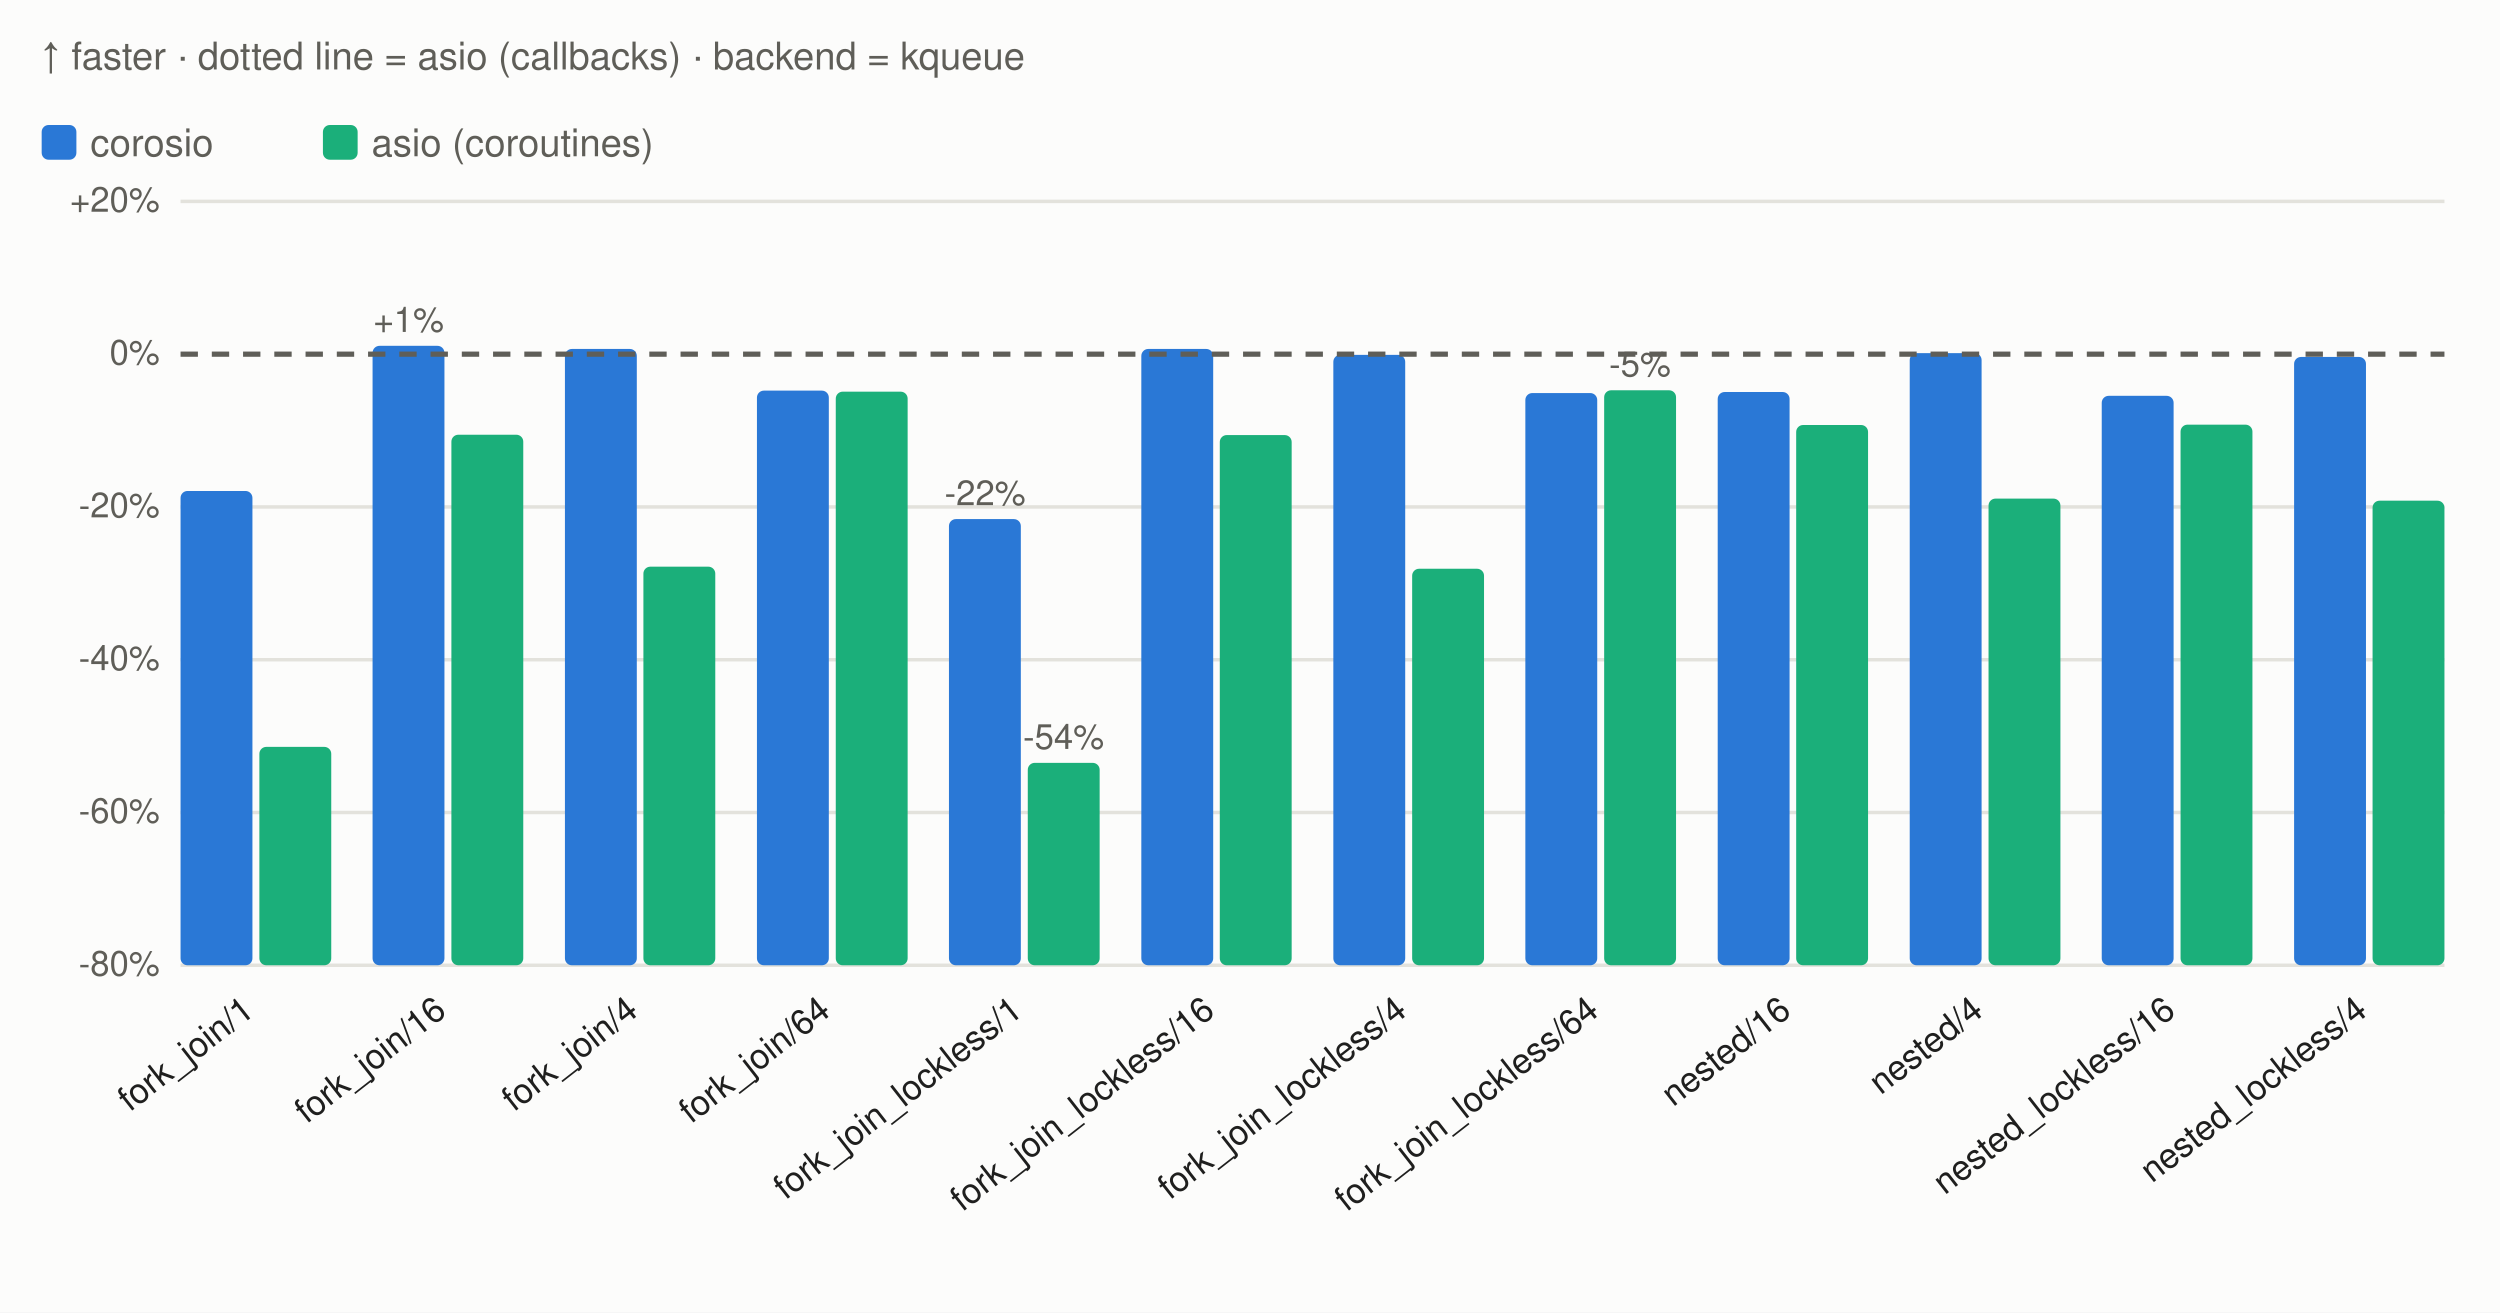
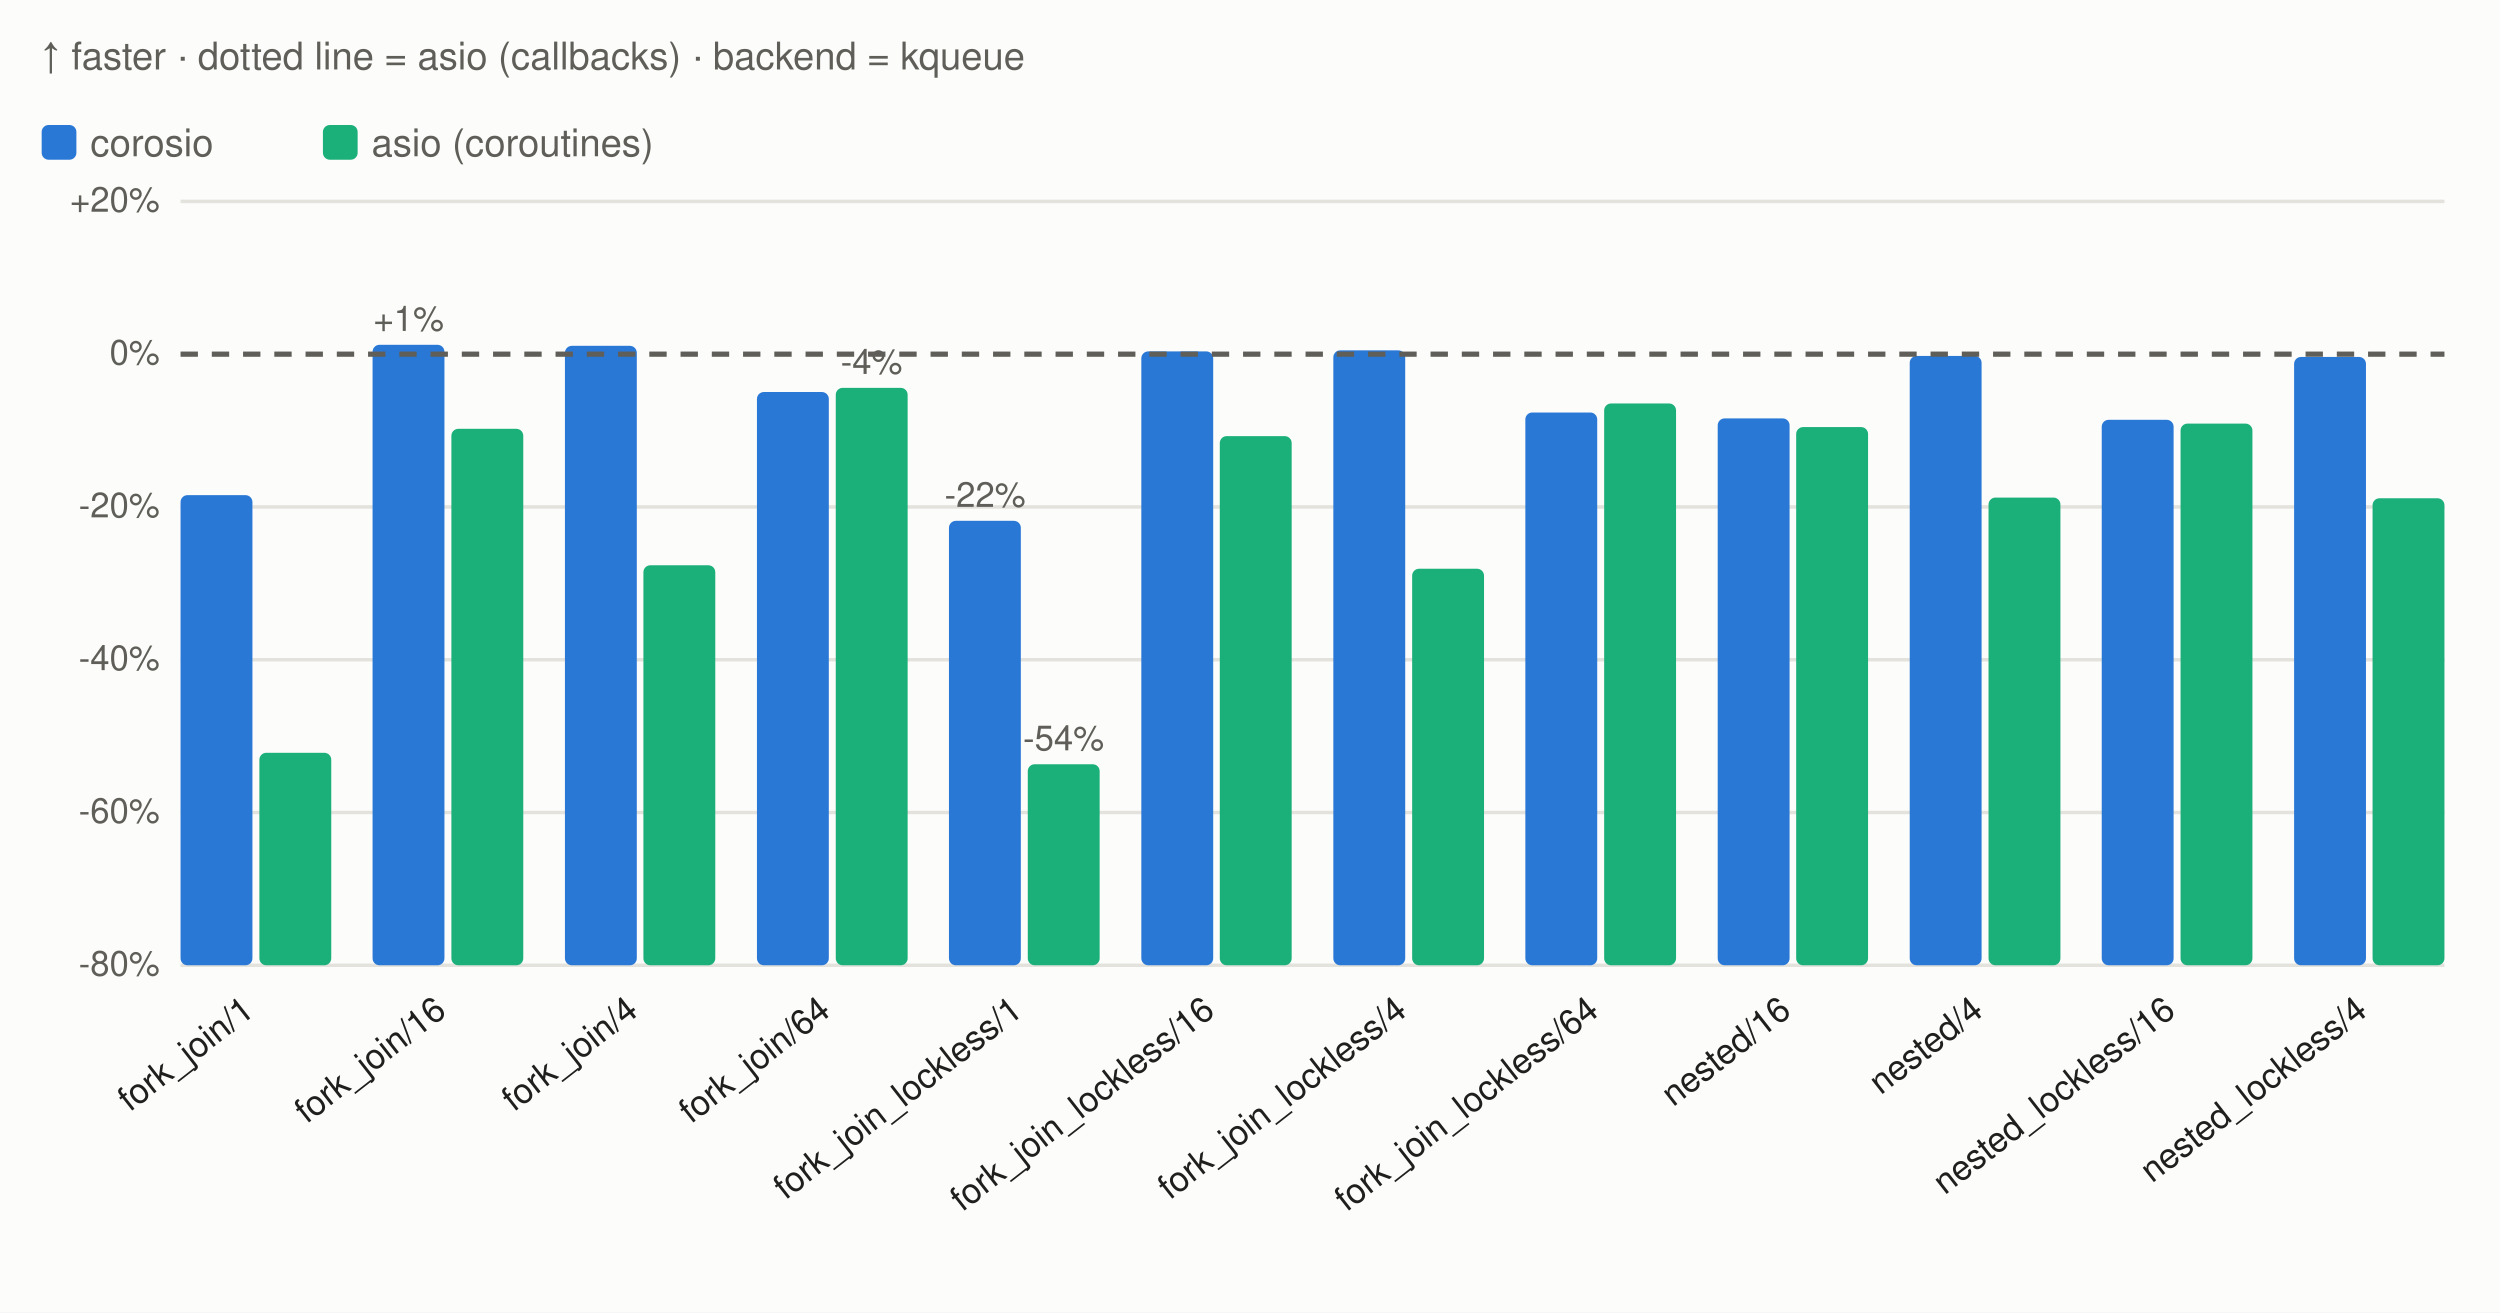
<svg xmlns="http://www.w3.org/2000/svg" class="bch-chart" width="720" height="378" viewBox="0 0 720 378">
  <style>.bch-chart{width:100%;height:auto;overflow:visible}.imageblock.bch-block{align-items:stretch}.imageblock.bch-block .content{width:100%}.bch-seg-label{fill:#ffffff;font-weight:700}html.dark .bch-exact&gt;summary.title,html.dark .bch-exact summary.title{color:var(--text-main-text-primary,#ffffff)}.boostlook .doc .openblock.bch-card{border:1px solid var(--border-border-secondary,#e3e2dc);border-radius:10px;padding:14px 14px 4px;margin-top:1.4rem;margin-bottom:1.4rem}.boostlook .doc .bch-card .imageblock.bch-block{margin-top:0;margin-bottom:0.25rem}.boostlook .doc .bch-card details.bch-exact{margin-top:0;margin-bottom:0.5rem;margin-left:0}.boostlook .doc .bch-card details.bch-exact&gt;summary{margin-left:2rem}.boostlook .doc .bch-card table.stretch,.boostlook #content .bch-card table.stretch{width:100%;margin-left:0;font-size:0.88em}.boostlook .doc .bch-card table.stretch td,.boostlook .doc .bch-card table.stretch th{padding:0.3rem 0.55rem}@media (prefers-color-scheme: dark) {.bch-surface{fill:#1a1a19}.bch-ink{fill:#ffffff}.bch-ink2{fill:#c3c2b7}.bch-grid{stroke:#3a3a38}.bch-zero{stroke:#c3c2b7}.bch-s-native{fill:#3987e5}.bch-s-uring{fill:#d95926}.bch-s-cb{fill:#199e70}.bch-div-pos{fill:#3987e5}.bch-div-neg{fill:#e66767}.bch-div-mid{fill:#383835}}html:not(.dark) .bch-surface{fill:transparent}html:not(.dark) .bch-ink{fill:#1f1f1e}html:not(.dark) .bch-ink2{fill:#5f5e58}html:not(.dark) .bch-grid{stroke:#e3e2dc}html:not(.dark) .bch-zero{stroke:#5f5e58}html:not(.dark) .bch-s-native{fill:#2a78d6}html:not(.dark) .bch-s-uring{fill:#eb6834}html:not(.dark) .bch-s-cb{fill:#1baf7a}html:not(.dark) .bch-div-pos{fill:#2a78d6}html:not(.dark) .bch-div-neg{fill:#e34948}html:not(.dark) .bch-div-mid{fill:#f0efec}html.dark .bch-surface{fill:transparent}html.dark .bch-ink{fill:#ffffff}html.dark .bch-ink2{fill:#c3c2b7}html.dark .bch-grid{stroke:#3a3a38}html.dark .bch-zero{stroke:#c3c2b7}html.dark .bch-s-native{fill:#3987e5}html.dark .bch-s-uring{fill:#d95926}html.dark .bch-s-cb{fill:#199e70}html.dark .bch-div-pos{fill:#3987e5}html.dark .bch-div-neg{fill:#e66767}html.dark .bch-div-mid{fill:#383835}</style>
  <rect width="720" height="378" class="bch-surface" fill="#fcfcfb" />
  <text x="12" y="20" font-family="-apple-system,Segoe UI,Helvetica,Arial,sans-serif" font-size="11" class="bch-ink2" fill="#5f5e58">↑ faster · dotted line = asio (callbacks) · backend = kqueue</text>
  <rect x="12" y="36" width="10" height="10" rx="2" class="bch-s-native" fill="#2a78d6" />
  <text x="26" y="45" font-family="-apple-system,Segoe UI,Helvetica,Arial,sans-serif" font-size="11" class="bch-ink2" fill="#5f5e58">corosio</text>
  <rect x="93" y="36" width="10" height="10" rx="2" class="bch-s-cb" fill="#1baf7a" />
  <text x="107" y="45" font-family="-apple-system,Segoe UI,Helvetica,Arial,sans-serif" font-size="11" class="bch-ink2" fill="#5f5e58">asio (coroutines)</text>
  <line x1="52" y1="278.0" x2="704" y2="278.0" class="bch-grid" stroke="#e3e2dc" stroke-width="1" />
  <text x="46" y="281.0" font-family="-apple-system,Segoe UI,Helvetica,Arial,sans-serif" font-size="10" class="bch-ink2" fill="#5f5e58" text-anchor="end">-80%</text>
  <line x1="52" y1="234.0" x2="704" y2="234.0" class="bch-grid" stroke="#e3e2dc" stroke-width="1" />
  <text x="46" y="237.0" font-family="-apple-system,Segoe UI,Helvetica,Arial,sans-serif" font-size="10" class="bch-ink2" fill="#5f5e58" text-anchor="end">-60%</text>
  <line x1="52" y1="190.0" x2="704" y2="190.0" class="bch-grid" stroke="#e3e2dc" stroke-width="1" />
  <text x="46" y="193.0" font-family="-apple-system,Segoe UI,Helvetica,Arial,sans-serif" font-size="10" class="bch-ink2" fill="#5f5e58" text-anchor="end">-40%</text>
  <line x1="52" y1="146.0" x2="704" y2="146.0" class="bch-grid" stroke="#e3e2dc" stroke-width="1" />
  <text x="46" y="149.0" font-family="-apple-system,Segoe UI,Helvetica,Arial,sans-serif" font-size="10" class="bch-ink2" fill="#5f5e58" text-anchor="end">-20%</text>
  <line x1="52" y1="58.0" x2="704" y2="58.0" class="bch-grid" stroke="#e3e2dc" stroke-width="1" />
  <text x="46" y="61.0" font-family="-apple-system,Segoe UI,Helvetica,Arial,sans-serif" font-size="10" class="bch-ink2" fill="#5f5e58" text-anchor="end">+20%</text>
  <text x="46" y="105.0" font-family="-apple-system,Segoe UI,Helvetica,Arial,sans-serif" font-size="10" class="bch-ink2" fill="#5f5e58" text-anchor="end">0%</text>
-   <rect x="52.0" y="141.4" width="20.7" height="136.6" rx="2" class="bch-s-native" fill="#2a78d6" />
-   <rect x="74.7" y="215.1" width="20.7" height="62.9" rx="2" class="bch-s-cb" fill="#1baf7a" />
+   <rect x="52.0" y="142.6" width="20.7" height="135.4" rx="2" class="bch-s-native" fill="#2a78d6" />
+   <rect x="74.7" y="216.8" width="20.7" height="61.2" rx="2" class="bch-s-cb" fill="#1baf7a" />
  <text x="73.7" y="292.0" font-family="-apple-system,Segoe UI,Helvetica,Arial,sans-serif" font-size="10" class="bch-ink" fill="#1f1f1e" text-anchor="end" transform="rotate(-38 73.7 292.0)">fork_join/1</text>
-   <rect x="107.3" y="99.6" width="20.7" height="178.4" rx="2" class="bch-s-native" fill="#2a78d6" />
-   <text x="117.7" y="95.6" font-family="-apple-system,Segoe UI,Helvetica,Arial,sans-serif" font-size="10" class="bch-ink2" fill="#5f5e58" text-anchor="middle">+1%</text>
-   <rect x="130.0" y="125.2" width="20.7" height="152.8" rx="2" class="bch-s-cb" fill="#1baf7a" />
+   <rect x="107.3" y="99.3" width="20.7" height="178.7" rx="2" class="bch-s-native" fill="#2a78d6" />
+   <text x="117.7" y="95.3" font-family="-apple-system,Segoe UI,Helvetica,Arial,sans-serif" font-size="10" class="bch-ink2" fill="#5f5e58" text-anchor="middle">+1%</text>
+   <rect x="130.0" y="123.5" width="20.7" height="154.5" rx="2" class="bch-s-cb" fill="#1baf7a" />
  <text x="129.0" y="292.0" font-family="-apple-system,Segoe UI,Helvetica,Arial,sans-serif" font-size="10" class="bch-ink" fill="#1f1f1e" text-anchor="end" transform="rotate(-38 129.0 292.0)">fork_join/16</text>
-   <rect x="162.7" y="100.5" width="20.7" height="177.5" rx="2" class="bch-s-native" fill="#2a78d6" />
-   <rect x="185.3" y="163.2" width="20.7" height="114.8" rx="2" class="bch-s-cb" fill="#1baf7a" />
+   <rect x="162.7" y="99.6" width="20.7" height="178.4" rx="2" class="bch-s-native" fill="#2a78d6" />
+   <rect x="185.3" y="162.8" width="20.7" height="115.2" rx="2" class="bch-s-cb" fill="#1baf7a" />
  <text x="184.3" y="292.0" font-family="-apple-system,Segoe UI,Helvetica,Arial,sans-serif" font-size="10" class="bch-ink" fill="#1f1f1e" text-anchor="end" transform="rotate(-38 184.3 292.0)">fork_join/4</text>
-   <rect x="218.0" y="112.5" width="20.7" height="165.5" rx="2" class="bch-s-native" fill="#2a78d6" />
-   <rect x="240.7" y="112.8" width="20.7" height="165.2" rx="2" class="bch-s-cb" fill="#1baf7a" />
+   <rect x="218.0" y="112.9" width="20.7" height="165.1" rx="2" class="bch-s-native" fill="#2a78d6" />
+   <rect x="240.7" y="111.7" width="20.7" height="166.3" rx="2" class="bch-s-cb" fill="#1baf7a" />
+   <text x="251.0" y="107.7" font-family="-apple-system,Segoe UI,Helvetica,Arial,sans-serif" font-size="10" class="bch-ink2" fill="#5f5e58" text-anchor="middle">-4%</text>
  <text x="239.7" y="292.0" font-family="-apple-system,Segoe UI,Helvetica,Arial,sans-serif" font-size="10" class="bch-ink" fill="#1f1f1e" text-anchor="end" transform="rotate(-38 239.7 292.0)">fork_join/64</text>
-   <rect x="273.3" y="149.5" width="20.7" height="128.5" rx="2" class="bch-s-native" fill="#2a78d6" />
-   <text x="283.7" y="145.5" font-family="-apple-system,Segoe UI,Helvetica,Arial,sans-serif" font-size="10" class="bch-ink2" fill="#5f5e58" text-anchor="middle">-22%</text>
-   <rect x="296.0" y="219.7" width="20.7" height="58.3" rx="2" class="bch-s-cb" fill="#1baf7a" />
-   <text x="306.3" y="215.7" font-family="-apple-system,Segoe UI,Helvetica,Arial,sans-serif" font-size="10" class="bch-ink2" fill="#5f5e58" text-anchor="middle">-54%</text>
+   <rect x="273.3" y="150.0" width="20.7" height="128.0" rx="2" class="bch-s-native" fill="#2a78d6" />
+   <text x="283.7" y="146.0" font-family="-apple-system,Segoe UI,Helvetica,Arial,sans-serif" font-size="10" class="bch-ink2" fill="#5f5e58" text-anchor="middle">-22%</text>
+   <rect x="296.0" y="220.1" width="20.7" height="57.9" rx="2" class="bch-s-cb" fill="#1baf7a" />
+   <text x="306.3" y="216.1" font-family="-apple-system,Segoe UI,Helvetica,Arial,sans-serif" font-size="10" class="bch-ink2" fill="#5f5e58" text-anchor="middle">-54%</text>
  <text x="295.0" y="292.0" font-family="-apple-system,Segoe UI,Helvetica,Arial,sans-serif" font-size="10" class="bch-ink" fill="#1f1f1e" text-anchor="end" transform="rotate(-38 295.0 292.0)">fork_join_lockless/1</text>
-   <rect x="328.7" y="100.5" width="20.7" height="177.5" rx="2" class="bch-s-native" fill="#2a78d6" />
-   <rect x="351.3" y="125.3" width="20.7" height="152.7" rx="2" class="bch-s-cb" fill="#1baf7a" />
+   <rect x="328.7" y="101.2" width="20.7" height="176.8" rx="2" class="bch-s-native" fill="#2a78d6" />
+   <rect x="351.3" y="125.6" width="20.7" height="152.4" rx="2" class="bch-s-cb" fill="#1baf7a" />
  <text x="350.3" y="292.0" font-family="-apple-system,Segoe UI,Helvetica,Arial,sans-serif" font-size="10" class="bch-ink" fill="#1f1f1e" text-anchor="end" transform="rotate(-38 350.3 292.0)">fork_join_lockless/16</text>
-   <rect x="384.0" y="102.2" width="20.7" height="175.8" rx="2" class="bch-s-native" fill="#2a78d6" />
+   <rect x="384.0" y="100.9" width="20.7" height="177.1" rx="2" class="bch-s-native" fill="#2a78d6" />
  <rect x="406.7" y="163.8" width="20.7" height="114.2" rx="2" class="bch-s-cb" fill="#1baf7a" />
  <text x="405.7" y="292.0" font-family="-apple-system,Segoe UI,Helvetica,Arial,sans-serif" font-size="10" class="bch-ink" fill="#1f1f1e" text-anchor="end" transform="rotate(-38 405.7 292.0)">fork_join_lockless/4</text>
-   <rect x="439.3" y="113.2" width="20.7" height="164.8" rx="2" class="bch-s-native" fill="#2a78d6" />
-   <rect x="462.0" y="112.4" width="20.7" height="165.6" rx="2" class="bch-s-cb" fill="#1baf7a" />
-   <text x="472.3" y="108.4" font-family="-apple-system,Segoe UI,Helvetica,Arial,sans-serif" font-size="10" class="bch-ink2" fill="#5f5e58" text-anchor="middle">-5%</text>
+   <rect x="439.3" y="118.8" width="20.7" height="159.2" rx="2" class="bch-s-native" fill="#2a78d6" />
+   <rect x="462.0" y="116.2" width="20.7" height="161.8" rx="2" class="bch-s-cb" fill="#1baf7a" />
  <text x="461.0" y="292.0" font-family="-apple-system,Segoe UI,Helvetica,Arial,sans-serif" font-size="10" class="bch-ink" fill="#1f1f1e" text-anchor="end" transform="rotate(-38 461.0 292.0)">fork_join_lockless/64</text>
-   <rect x="494.7" y="112.9" width="20.7" height="165.1" rx="2" class="bch-s-native" fill="#2a78d6" />
-   <rect x="517.3" y="122.4" width="20.7" height="155.6" rx="2" class="bch-s-cb" fill="#1baf7a" />
+   <rect x="494.7" y="120.5" width="20.7" height="157.5" rx="2" class="bch-s-native" fill="#2a78d6" />
+   <rect x="517.3" y="123.0" width="20.7" height="155.0" rx="2" class="bch-s-cb" fill="#1baf7a" />
  <text x="516.3" y="292.0" font-family="-apple-system,Segoe UI,Helvetica,Arial,sans-serif" font-size="10" class="bch-ink" fill="#1f1f1e" text-anchor="end" transform="rotate(-38 516.3 292.0)">nested/16</text>
-   <rect x="550.0" y="101.7" width="20.7" height="176.3" rx="2" class="bch-s-native" fill="#2a78d6" />
-   <rect x="572.7" y="143.6" width="20.7" height="134.4" rx="2" class="bch-s-cb" fill="#1baf7a" />
+   <rect x="550.0" y="102.5" width="20.7" height="175.5" rx="2" class="bch-s-native" fill="#2a78d6" />
+   <rect x="572.7" y="143.3" width="20.7" height="134.7" rx="2" class="bch-s-cb" fill="#1baf7a" />
  <text x="571.7" y="292.0" font-family="-apple-system,Segoe UI,Helvetica,Arial,sans-serif" font-size="10" class="bch-ink" fill="#1f1f1e" text-anchor="end" transform="rotate(-38 571.7 292.0)">nested/4</text>
-   <rect x="605.3" y="114.0" width="20.7" height="164.0" rx="2" class="bch-s-native" fill="#2a78d6" />
-   <rect x="628.0" y="122.3" width="20.7" height="155.7" rx="2" class="bch-s-cb" fill="#1baf7a" />
+   <rect x="605.3" y="120.9" width="20.7" height="157.1" rx="2" class="bch-s-native" fill="#2a78d6" />
+   <rect x="628.0" y="122.0" width="20.7" height="156.0" rx="2" class="bch-s-cb" fill="#1baf7a" />
  <text x="627.0" y="292.0" font-family="-apple-system,Segoe UI,Helvetica,Arial,sans-serif" font-size="10" class="bch-ink" fill="#1f1f1e" text-anchor="end" transform="rotate(-38 627.0 292.0)">nested_lockless/16</text>
  <rect x="660.7" y="102.8" width="20.7" height="175.2" rx="2" class="bch-s-native" fill="#2a78d6" />
-   <rect x="683.3" y="144.2" width="20.7" height="133.8" rx="2" class="bch-s-cb" fill="#1baf7a" />
+   <rect x="683.3" y="143.5" width="20.7" height="134.5" rx="2" class="bch-s-cb" fill="#1baf7a" />
  <text x="682.3" y="292.0" font-family="-apple-system,Segoe UI,Helvetica,Arial,sans-serif" font-size="10" class="bch-ink" fill="#1f1f1e" text-anchor="end" transform="rotate(-38 682.3 292.0)">nested_lockless/4</text>
  <line x1="52" y1="102.0" x2="704" y2="102.0" class="bch-zero" stroke="#5f5e58" stroke-width="1.5" stroke-dasharray="5 4" />
</svg>
